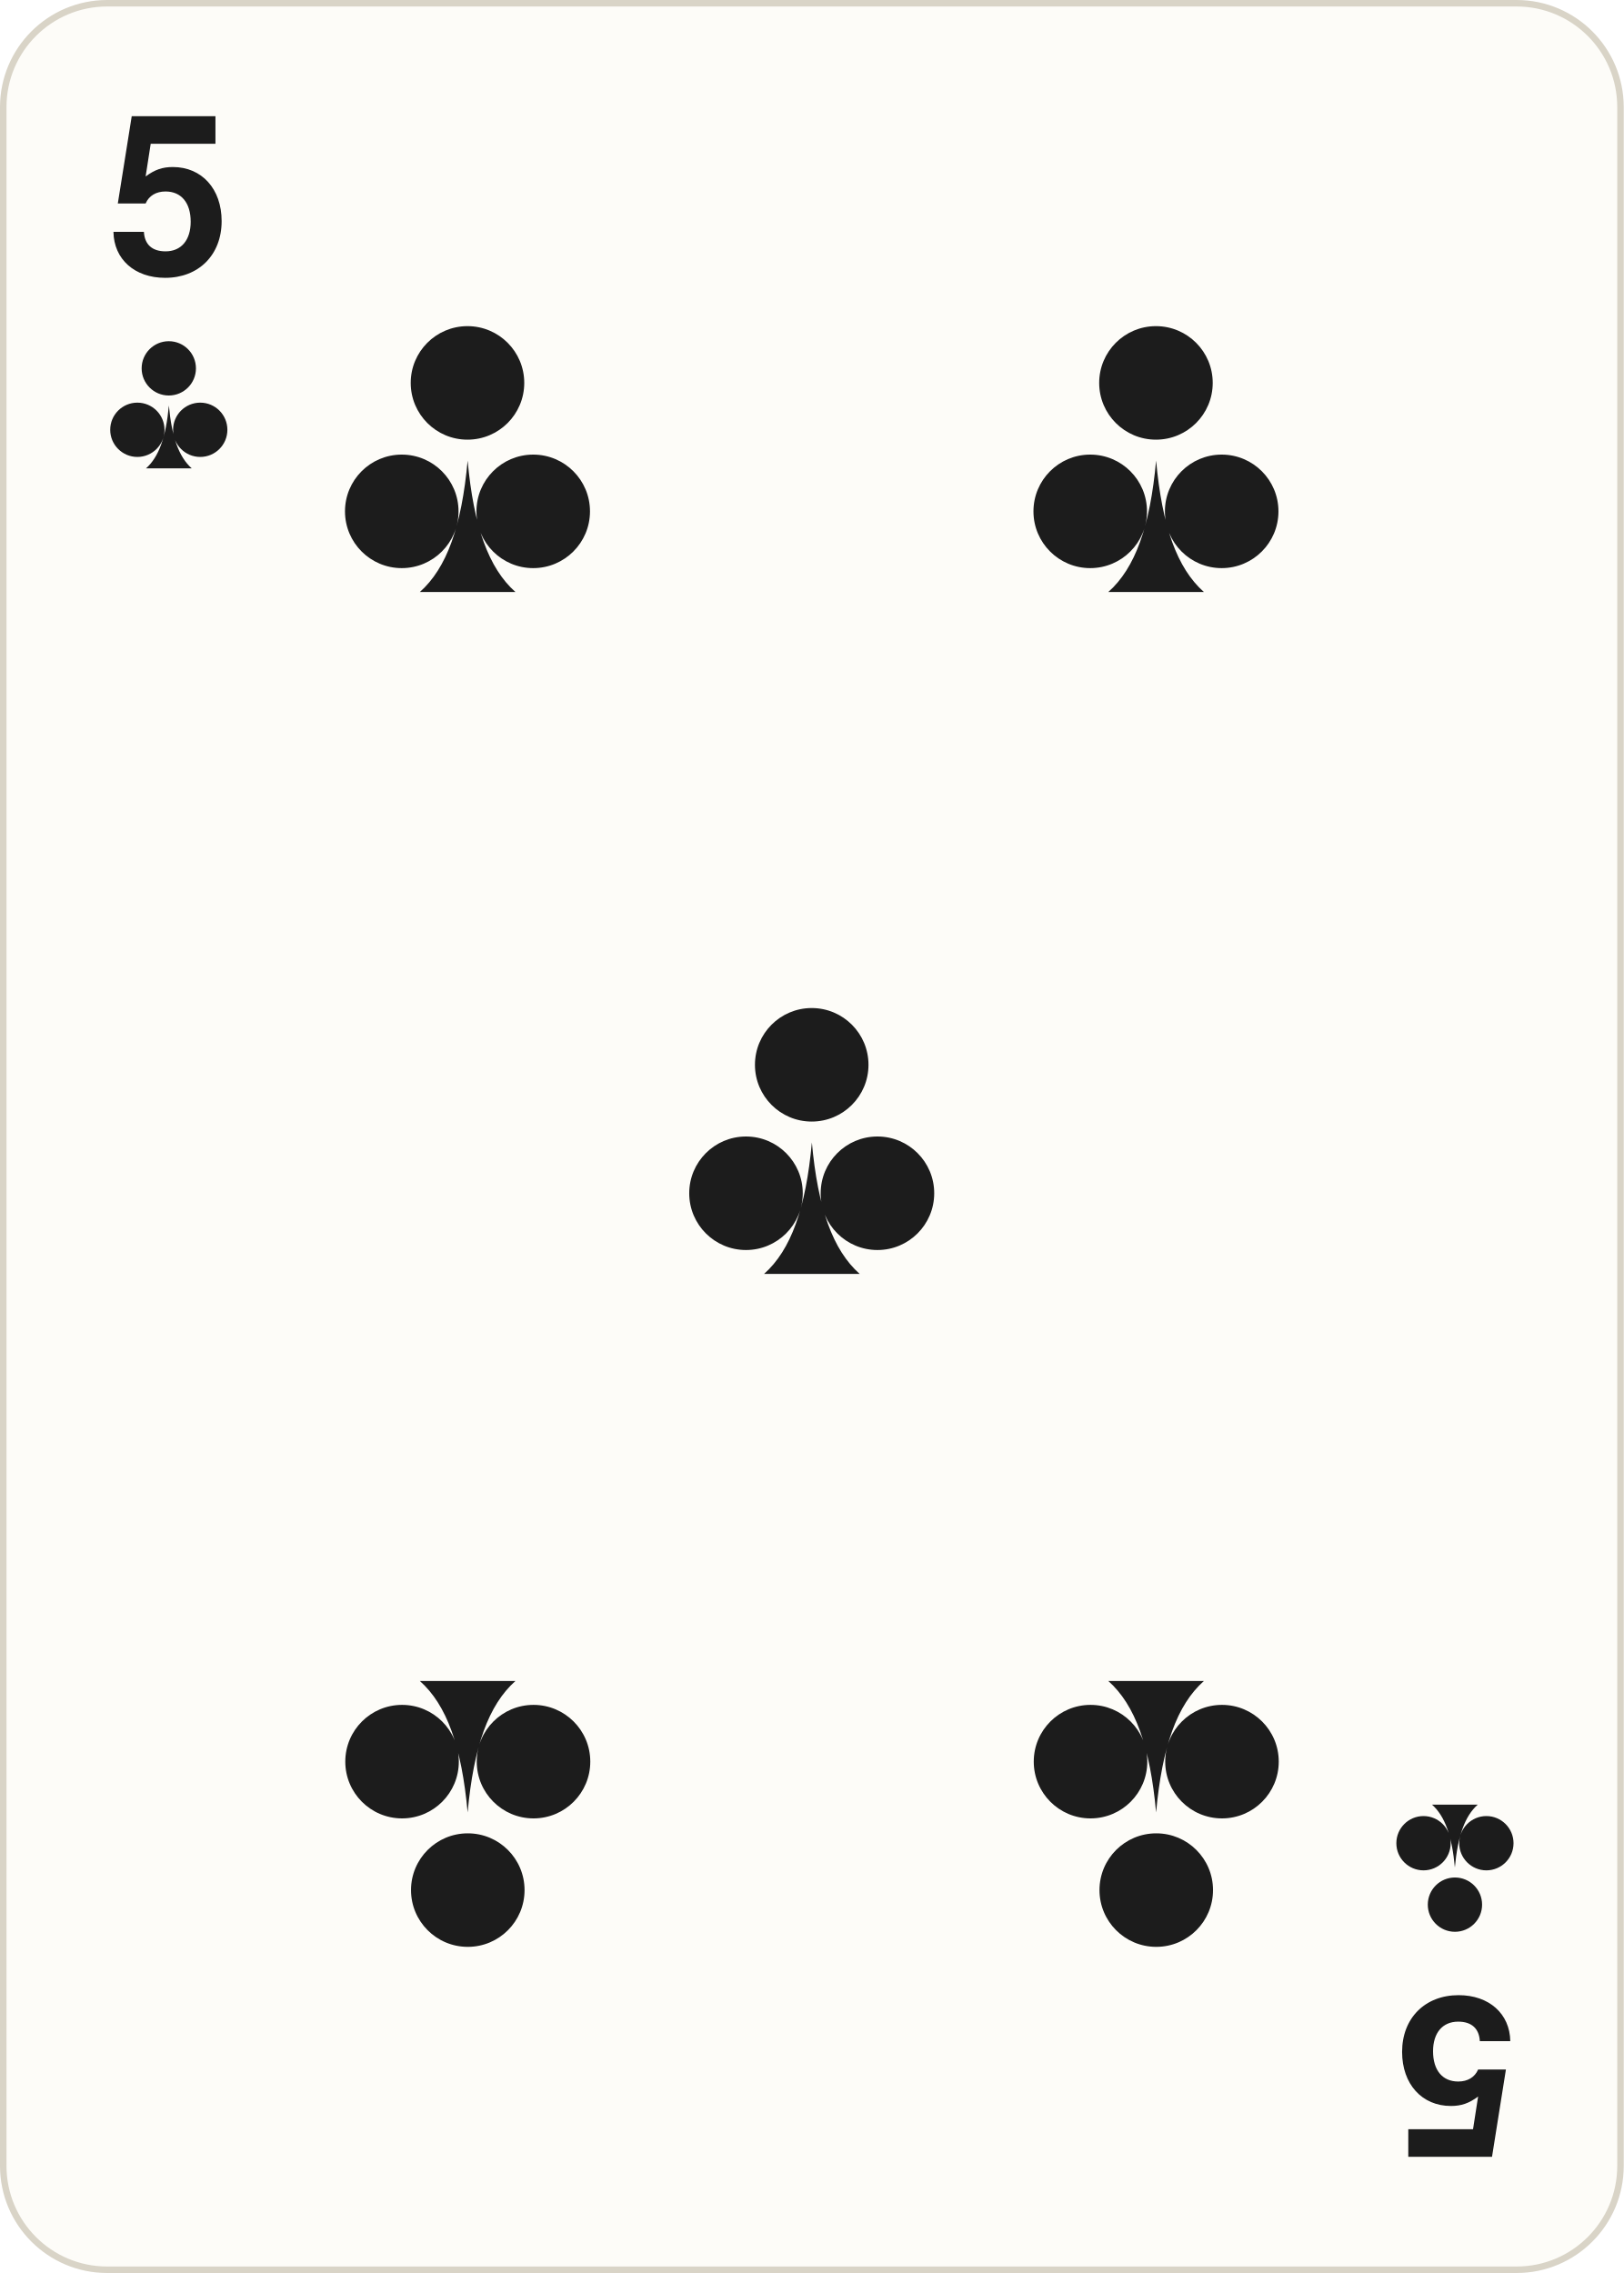
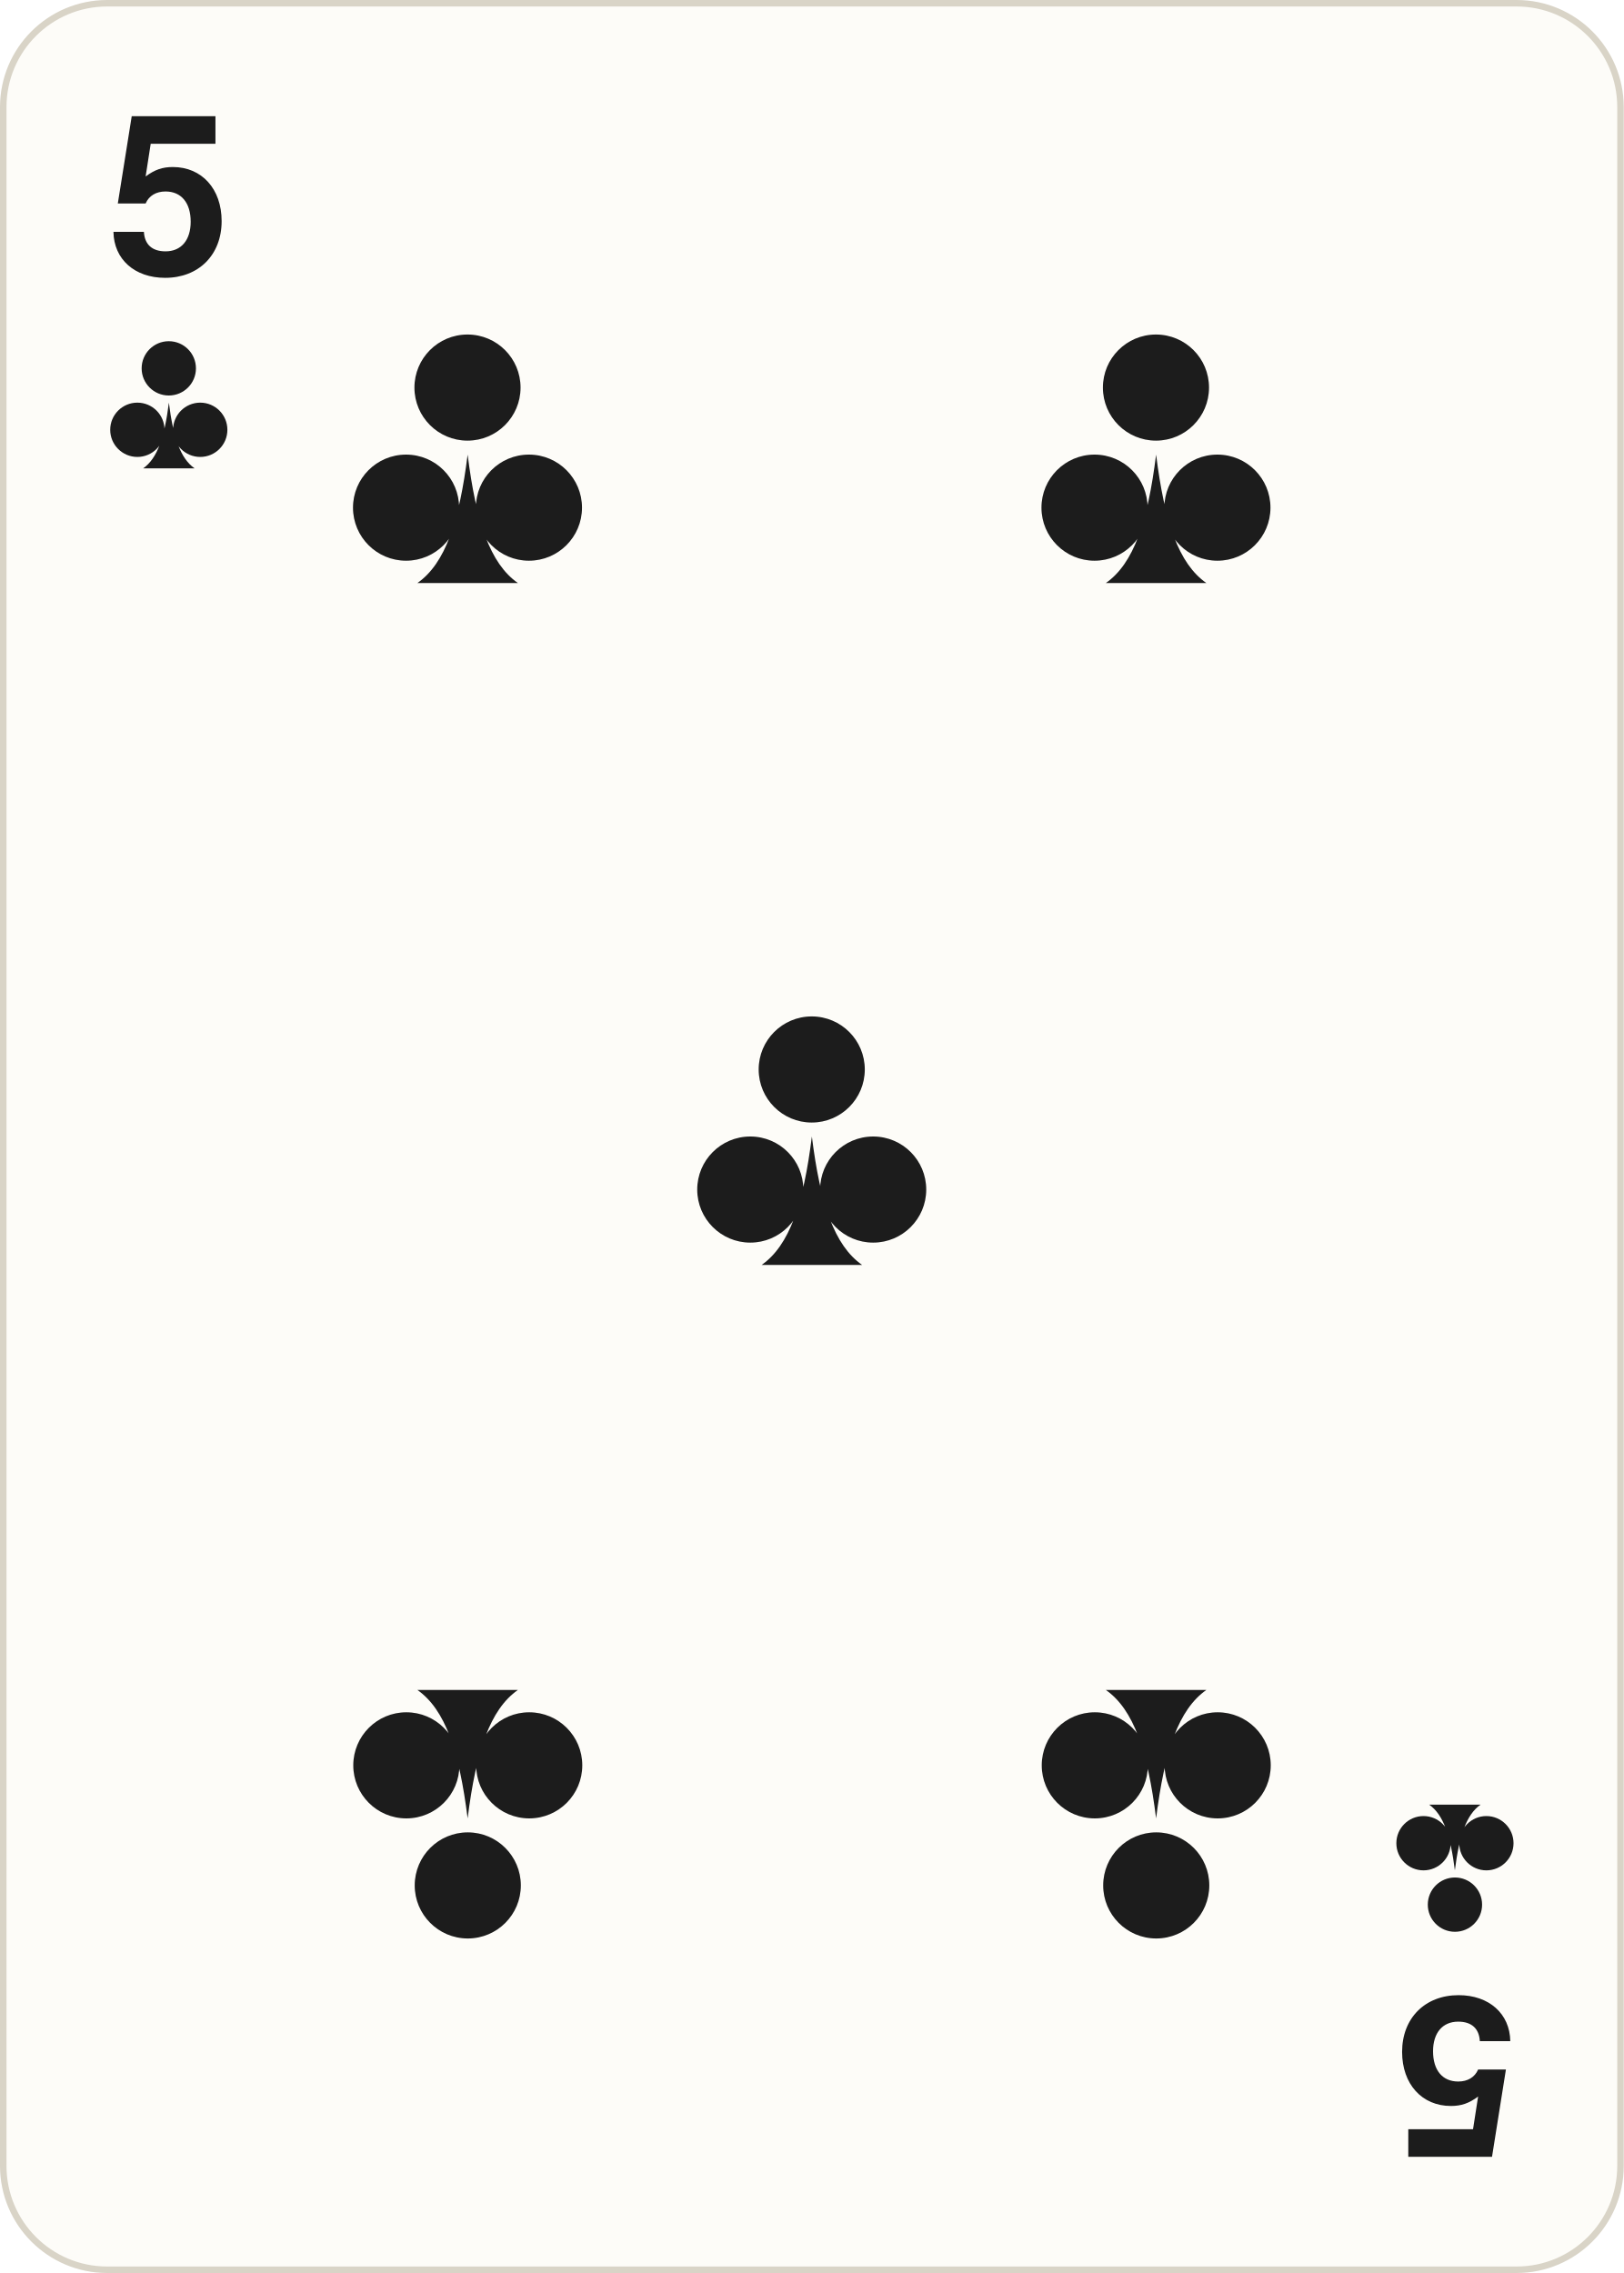
<svg xmlns="http://www.w3.org/2000/svg" viewBox="0 0 250 350" width="250" height="350">
  <rect x="0.5" y="0.5" width="249" height="349" rx="16" fill="#fdfcf8" stroke="#d9d4c7" stroke-width="1" />
  <text x="26" y="42" font-size="34" font-weight="700" text-anchor="middle" fill="#1c1c1c" font-family="Helvetica Neue, Helvetica, Arial, sans-serif">5</text>
-   <path d="M50,7 A19,19 0 1 1 49.9,7 Z M28,50 A19,19 0 1 1 27.9,50 Z M72,50 A19,19 0 1 1 71.9,50 Z M50,52 C52,74 57,88 66,96 L34,96 C43,88 48,74 50,52 Z" fill="#1c1c1c" transform="translate(26.0,62.0) scale(0.22) translate(-50,-50)" />
+   <path d="M50,7 A19,19 0 1 1 49.9,7 Z M28,50 A19,19 0 1 1 27.9,50 Z M72,50 A19,19 0 1 1 71.9,50 Z M50,50 C53,74 58,89 68,96 L32,96 C42,89 47,74 50,50 Z" fill="#1c1c1c" transform="translate(26.0,62.0) scale(0.22) translate(-50,-50)" />
  <g transform="rotate(180 125.0 175.0)">
    <text x="26" y="42" font-size="34" font-weight="700" text-anchor="middle" fill="#1c1c1c" font-family="Helvetica Neue, Helvetica, Arial, sans-serif">5</text>
-     <path d="M50,7 A19,19 0 1 1 49.9,7 Z M28,50 A19,19 0 1 1 27.9,50 Z M72,50 A19,19 0 1 1 71.9,50 Z M50,52 C52,74 57,88 66,96 L34,96 C43,88 48,74 50,52 Z" fill="#1c1c1c" transform="translate(26.0,62.0) scale(0.22) translate(-50,-50)" />
+     <path d="M50,7 A19,19 0 1 1 49.9,7 Z M28,50 A19,19 0 1 1 27.9,50 Z M72,50 A19,19 0 1 1 71.9,50 Z M50,50 C53,74 58,89 68,96 L32,96 C42,89 47,74 50,50 Z" fill="#1c1c1c" transform="translate(26.0,62.0) scale(0.22) translate(-50,-50)" />
  </g>
-   <path d="M50,7 A19,19 0 1 1 49.9,7 Z M28,50 A19,19 0 1 1 27.9,50 Z M72,50 A19,19 0 1 1 71.9,50 Z M50,52 C52,74 57,88 66,96 L34,96 C43,88 48,74 50,52 Z" fill="#1c1c1c" transform="translate(72.0,70.0) scale(0.46) translate(-50,-50)" />
-   <path d="M50,7 A19,19 0 1 1 49.9,7 Z M28,50 A19,19 0 1 1 27.9,50 Z M72,50 A19,19 0 1 1 71.9,50 Z M50,52 C52,74 57,88 66,96 L34,96 C43,88 48,74 50,52 Z" fill="#1c1c1c" transform="translate(178.0,70.0) scale(0.46) translate(-50,-50)" />
-   <path d="M50,7 A19,19 0 1 1 49.9,7 Z M28,50 A19,19 0 1 1 27.9,50 Z M72,50 A19,19 0 1 1 71.9,50 Z M50,52 C52,74 57,88 66,96 L34,96 C43,88 48,74 50,52 Z" fill="#1c1c1c" transform="translate(125.0,175.0) scale(0.46) translate(-50,-50)" />
-   <path d="M50,7 A19,19 0 1 1 49.9,7 Z M28,50 A19,19 0 1 1 27.9,50 Z M72,50 A19,19 0 1 1 71.9,50 Z M50,52 C52,74 57,88 66,96 L34,96 C43,88 48,74 50,52 Z" fill="#1c1c1c" transform="translate(72.0,280.0) rotate(180) scale(0.46) translate(-50,-50)" />
-   <path d="M50,7 A19,19 0 1 1 49.9,7 Z M28,50 A19,19 0 1 1 27.9,50 Z M72,50 A19,19 0 1 1 71.9,50 Z M50,52 C52,74 57,88 66,96 L34,96 C43,88 48,74 50,52 Z" fill="#1c1c1c" transform="translate(178.0,280.0) rotate(180) scale(0.46) translate(-50,-50)" />
+   <path d="M50,7 A19,19 0 1 1 49.9,7 Z M28,50 A19,19 0 1 1 27.9,50 Z M72,50 A19,19 0 1 1 71.9,50 Z M50,50 C53,74 58,89 68,96 L32,96 C42,89 47,74 50,50 Z" fill="#1c1c1c" transform="translate(72.0,70.0) scale(0.43) translate(-50,-50)" />
+   <path d="M50,7 A19,19 0 1 1 49.9,7 Z M28,50 A19,19 0 1 1 27.9,50 Z M72,50 A19,19 0 1 1 71.9,50 Z M50,50 C53,74 58,89 68,96 L32,96 C42,89 47,74 50,50 Z" fill="#1c1c1c" transform="translate(178.0,70.0) scale(0.43) translate(-50,-50)" />
+   <path d="M50,7 A19,19 0 1 1 49.9,7 Z M28,50 A19,19 0 1 1 27.9,50 Z M72,50 A19,19 0 1 1 71.9,50 Z M50,50 C53,74 58,89 68,96 L32,96 C42,89 47,74 50,50 Z" fill="#1c1c1c" transform="translate(125.0,175.0) scale(0.43) translate(-50,-50)" />
+   <path d="M50,7 A19,19 0 1 1 49.9,7 Z M28,50 A19,19 0 1 1 27.9,50 Z M72,50 A19,19 0 1 1 71.9,50 Z M50,50 C53,74 58,89 68,96 L32,96 C42,89 47,74 50,50 Z" fill="#1c1c1c" transform="translate(72.0,280.0) rotate(180) scale(0.43) translate(-50,-50)" />
+   <path d="M50,7 A19,19 0 1 1 49.9,7 Z M28,50 A19,19 0 1 1 27.9,50 Z M72,50 A19,19 0 1 1 71.9,50 Z M50,50 C53,74 58,89 68,96 L32,96 C42,89 47,74 50,50 Z" fill="#1c1c1c" transform="translate(178.0,280.0) rotate(180) scale(0.43) translate(-50,-50)" />
</svg>
